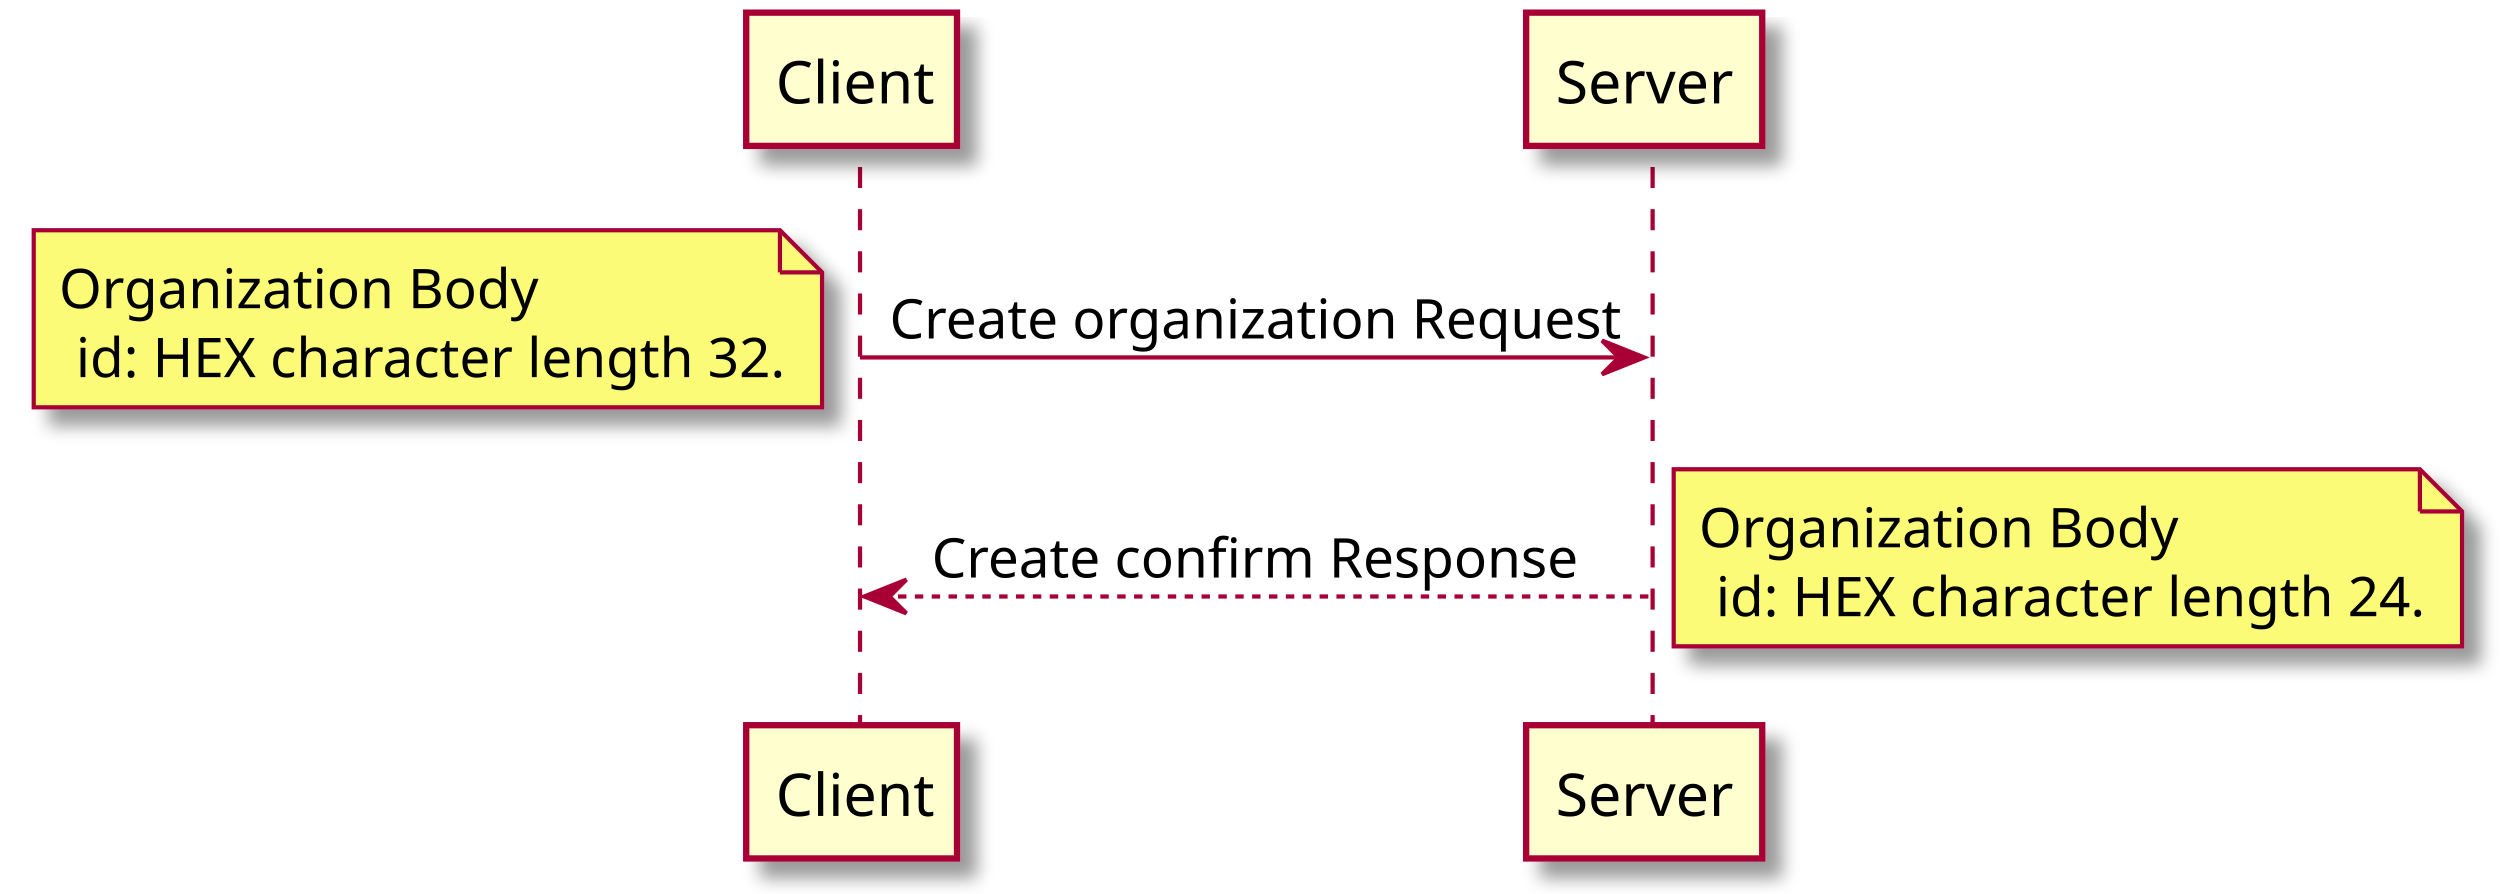
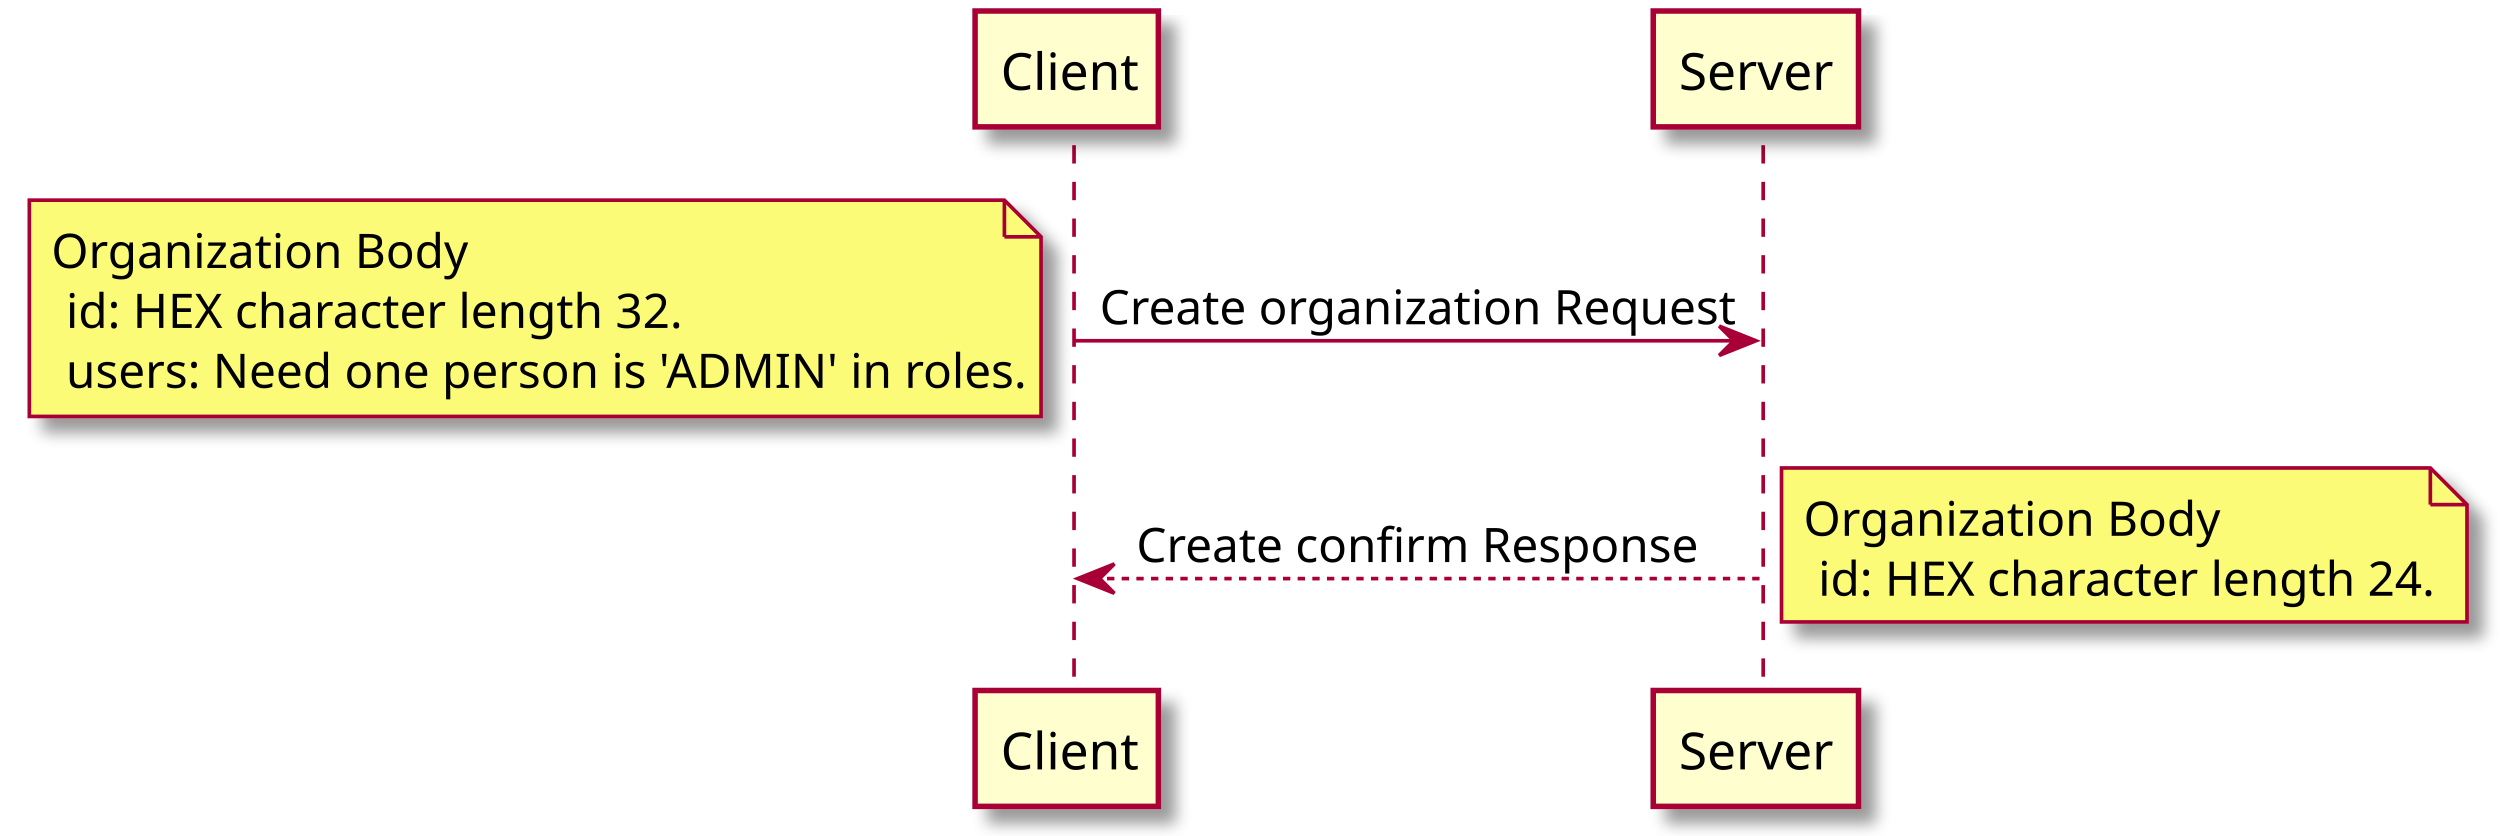
- <svg xmlns="http://www.w3.org/2000/svg" contentScriptType="application/ecmascript" contentStyleType="text/css" height="212px" preserveAspectRatio="none" style="width:593px;height:212px;" version="1.1" viewBox="0 0 593 212" width="593px" zoomAndPan="magnify">
+ <svg xmlns="http://www.w3.org/2000/svg" contentScriptType="application/ecmascript" contentStyleType="text/css" height="228px" preserveAspectRatio="none" style="width:682px;height:228px;" version="1.1" viewBox="0 0 682 228" width="682px" zoomAndPan="magnify">
  <defs>
-     <filter height="300%" id="ffrq589" width="300%" x="-1" y="-1">
+     <filter height="300%" id="fhynqe2" width="300%" x="-1" y="-1">
      <feGaussianBlur result="blurOut" stdDeviation="2.0" />
      <feColorMatrix in="blurOut" result="blurOut2" type="matrix" values="0 0 0 0 0 0 0 0 0 0 0 0 0 0 0 0 0 0 .4 0" />
      <feOffset dx="4.0" dy="4.0" in="blurOut2" result="blurOut3" />
      <feBlend in="SourceGraphic" in2="blurOut3" mode="normal" />
    </filter>
  </defs>
  <g>
-     <line style="stroke: #A80036; stroke-width: 1.0; stroke-dasharray: 5.0,5.0;" x1="204" x2="204" y1="39.609" y2="173.016" />
-     <line style="stroke: #A80036; stroke-width: 1.0; stroke-dasharray: 5.0,5.0;" x1="392" x2="392" y1="39.609" y2="173.016" />
-     <rect fill="#FEFECE" filter="url(#ffrq589)" height="31.609" style="stroke: #A80036; stroke-width: 1.5;" width="50" x="177" y="3" />
-     <text fill="#000000" font-family="sans-serif" font-size="14" lengthAdjust="spacingAndGlyphs" textLength="36" x="184" y="24.533">Client</text>
-     <rect fill="#FEFECE" filter="url(#ffrq589)" height="31.609" style="stroke: #A80036; stroke-width: 1.5;" width="50" x="177" y="172.016" />
-     <text fill="#000000" font-family="sans-serif" font-size="14" lengthAdjust="spacingAndGlyphs" textLength="36" x="184" y="193.549">Client</text>
-     <rect fill="#FEFECE" filter="url(#ffrq589)" height="31.609" style="stroke: #A80036; stroke-width: 1.5;" width="56" x="362" y="3" />
-     <text fill="#000000" font-family="sans-serif" font-size="14" lengthAdjust="spacingAndGlyphs" textLength="42" x="369" y="24.533">Server</text>
-     <rect fill="#FEFECE" filter="url(#ffrq589)" height="31.609" style="stroke: #A80036; stroke-width: 1.5;" width="56" x="362" y="172.016" />
-     <text fill="#000000" font-family="sans-serif" font-size="14" lengthAdjust="spacingAndGlyphs" textLength="42" x="369" y="193.549">Server</text>
-     <polygon fill="#A80036" points="380,80.785,390,84.785,380,88.785,384,84.785" style="stroke: #A80036; stroke-width: 1.0;" />
-     <line style="stroke: #A80036; stroke-width: 1.0;" x1="204" x2="386" y1="84.785" y2="84.785" />
-     <text fill="#000000" font-family="sans-serif" font-size="13" lengthAdjust="spacingAndGlyphs" textLength="164" x="211" y="80.28">Create organization Request</text>
-     <polygon fill="#FBFB77" filter="url(#ffrq589)" points="8,54.609,8,96.609,195,96.609,195,64.609,185,54.609,8,54.609" style="stroke: #A80036; stroke-width: 1.0;" />
-     <line style="stroke: #A80036; stroke-width: 1.0;" x1="185" x2="185" y1="54.609" y2="64.609" />
-     <line style="stroke: #A80036; stroke-width: 1.0;" x1="195" x2="185" y1="64.609" y2="64.609" />
+     <line style="stroke: #A80036; stroke-width: 1.0; stroke-dasharray: 5.0,5.0;" x1="293" x2="293" y1="39.609" y2="189.367" />
+     <line style="stroke: #A80036; stroke-width: 1.0; stroke-dasharray: 5.0,5.0;" x1="481" x2="481" y1="39.609" y2="189.367" />
+     <rect fill="#FEFECE" filter="url(#fhynqe2)" height="31.609" style="stroke: #A80036; stroke-width: 1.5;" width="50" x="266" y="3" />
+     <text fill="#000000" font-family="sans-serif" font-size="14" lengthAdjust="spacingAndGlyphs" textLength="36" x="273" y="24.533">Client</text>
+     <rect fill="#FEFECE" filter="url(#fhynqe2)" height="31.609" style="stroke: #A80036; stroke-width: 1.5;" width="50" x="266" y="188.367" />
+     <text fill="#000000" font-family="sans-serif" font-size="14" lengthAdjust="spacingAndGlyphs" textLength="36" x="273" y="209.9">Client</text>
+     <rect fill="#FEFECE" filter="url(#fhynqe2)" height="31.609" style="stroke: #A80036; stroke-width: 1.5;" width="56" x="451" y="3" />
+     <text fill="#000000" font-family="sans-serif" font-size="14" lengthAdjust="spacingAndGlyphs" textLength="42" x="458" y="24.533">Server</text>
+     <rect fill="#FEFECE" filter="url(#fhynqe2)" height="31.609" style="stroke: #A80036; stroke-width: 1.5;" width="56" x="451" y="188.367" />
+     <text fill="#000000" font-family="sans-serif" font-size="14" lengthAdjust="spacingAndGlyphs" textLength="42" x="458" y="209.9">Server</text>
+     <polygon fill="#A80036" points="469,88.961,479,92.961,469,96.961,473,92.961" style="stroke: #A80036; stroke-width: 1.0;" />
+     <line style="stroke: #A80036; stroke-width: 1.0;" x1="293" x2="475" y1="92.961" y2="92.961" />
+     <text fill="#000000" font-family="sans-serif" font-size="13" lengthAdjust="spacingAndGlyphs" textLength="164" x="300" y="88.456">Create organization Request</text>
+     <polygon fill="#FBFB77" filter="url(#fhynqe2)" points="8,54.609,8,113.609,284,113.609,284,64.609,274,54.609,8,54.609" style="stroke: #A80036; stroke-width: 1.0;" />
+     <line style="stroke: #A80036; stroke-width: 1.0;" x1="274" x2="274" y1="54.609" y2="64.609" />
+     <line style="stroke: #A80036; stroke-width: 1.0;" x1="284" x2="274" y1="64.609" y2="64.609" />
    <text fill="#000000" font-family="sans-serif" font-size="13" lengthAdjust="spacingAndGlyphs" textLength="107" x="14" y="73.105">Organization Body</text>
    <text fill="#000000" font-family="sans-serif" font-size="13" lengthAdjust="spacingAndGlyphs" textLength="162" x="18" y="89.456">id: HEX character length 32.</text>
-     <polygon fill="#A80036" points="215,137.488,205,141.488,215,145.488,211,141.488" style="stroke: #A80036; stroke-width: 1.0;" />
-     <line style="stroke: #A80036; stroke-width: 1.0; stroke-dasharray: 2.0,2.0;" x1="209" x2="391" y1="141.488" y2="141.488" />
-     <text fill="#000000" font-family="sans-serif" font-size="13" lengthAdjust="spacingAndGlyphs" textLength="146" x="221" y="136.983">Create confirm Response</text>
-     <polygon fill="#FBFB77" filter="url(#ffrq589)" points="397,111.312,397,153.312,584,153.312,584,121.312,574,111.312,397,111.312" style="stroke: #A80036; stroke-width: 1.0;" />
-     <line style="stroke: #A80036; stroke-width: 1.0;" x1="574" x2="574" y1="111.312" y2="121.312" />
-     <line style="stroke: #A80036; stroke-width: 1.0;" x1="584" x2="574" y1="121.312" y2="121.312" />
-     <text fill="#000000" font-family="sans-serif" font-size="13" lengthAdjust="spacingAndGlyphs" textLength="107" x="403" y="129.808">Organization Body</text>
-     <text fill="#000000" font-family="sans-serif" font-size="13" lengthAdjust="spacingAndGlyphs" textLength="162" x="407" y="146.159">id: HEX character length 24.</text>
+     <text fill="#000000" font-family="sans-serif" font-size="13" lengthAdjust="spacingAndGlyphs" textLength="251" x="18" y="105.808">users: Need one person is 'ADMIN' in roles.</text>
+     <polygon fill="#A80036" points="304,153.84,294,157.84,304,161.84,300,157.84" style="stroke: #A80036; stroke-width: 1.0;" />
+     <line style="stroke: #A80036; stroke-width: 1.0; stroke-dasharray: 2.0,2.0;" x1="298" x2="480" y1="157.84" y2="157.84" />
+     <text fill="#000000" font-family="sans-serif" font-size="13" lengthAdjust="spacingAndGlyphs" textLength="146" x="310" y="153.335">Create confirm Response</text>
+     <polygon fill="#FBFB77" filter="url(#fhynqe2)" points="486,127.664,486,169.664,673,169.664,673,137.664,663,127.664,486,127.664" style="stroke: #A80036; stroke-width: 1.0;" />
+     <line style="stroke: #A80036; stroke-width: 1.0;" x1="663" x2="663" y1="127.664" y2="137.664" />
+     <line style="stroke: #A80036; stroke-width: 1.0;" x1="673" x2="663" y1="137.664" y2="137.664" />
+     <text fill="#000000" font-family="sans-serif" font-size="13" lengthAdjust="spacingAndGlyphs" textLength="107" x="492" y="146.159">Organization Body</text>
+     <text fill="#000000" font-family="sans-serif" font-size="13" lengthAdjust="spacingAndGlyphs" textLength="162" x="496" y="162.511">id: HEX character length 24.</text>
  </g>
</svg>
